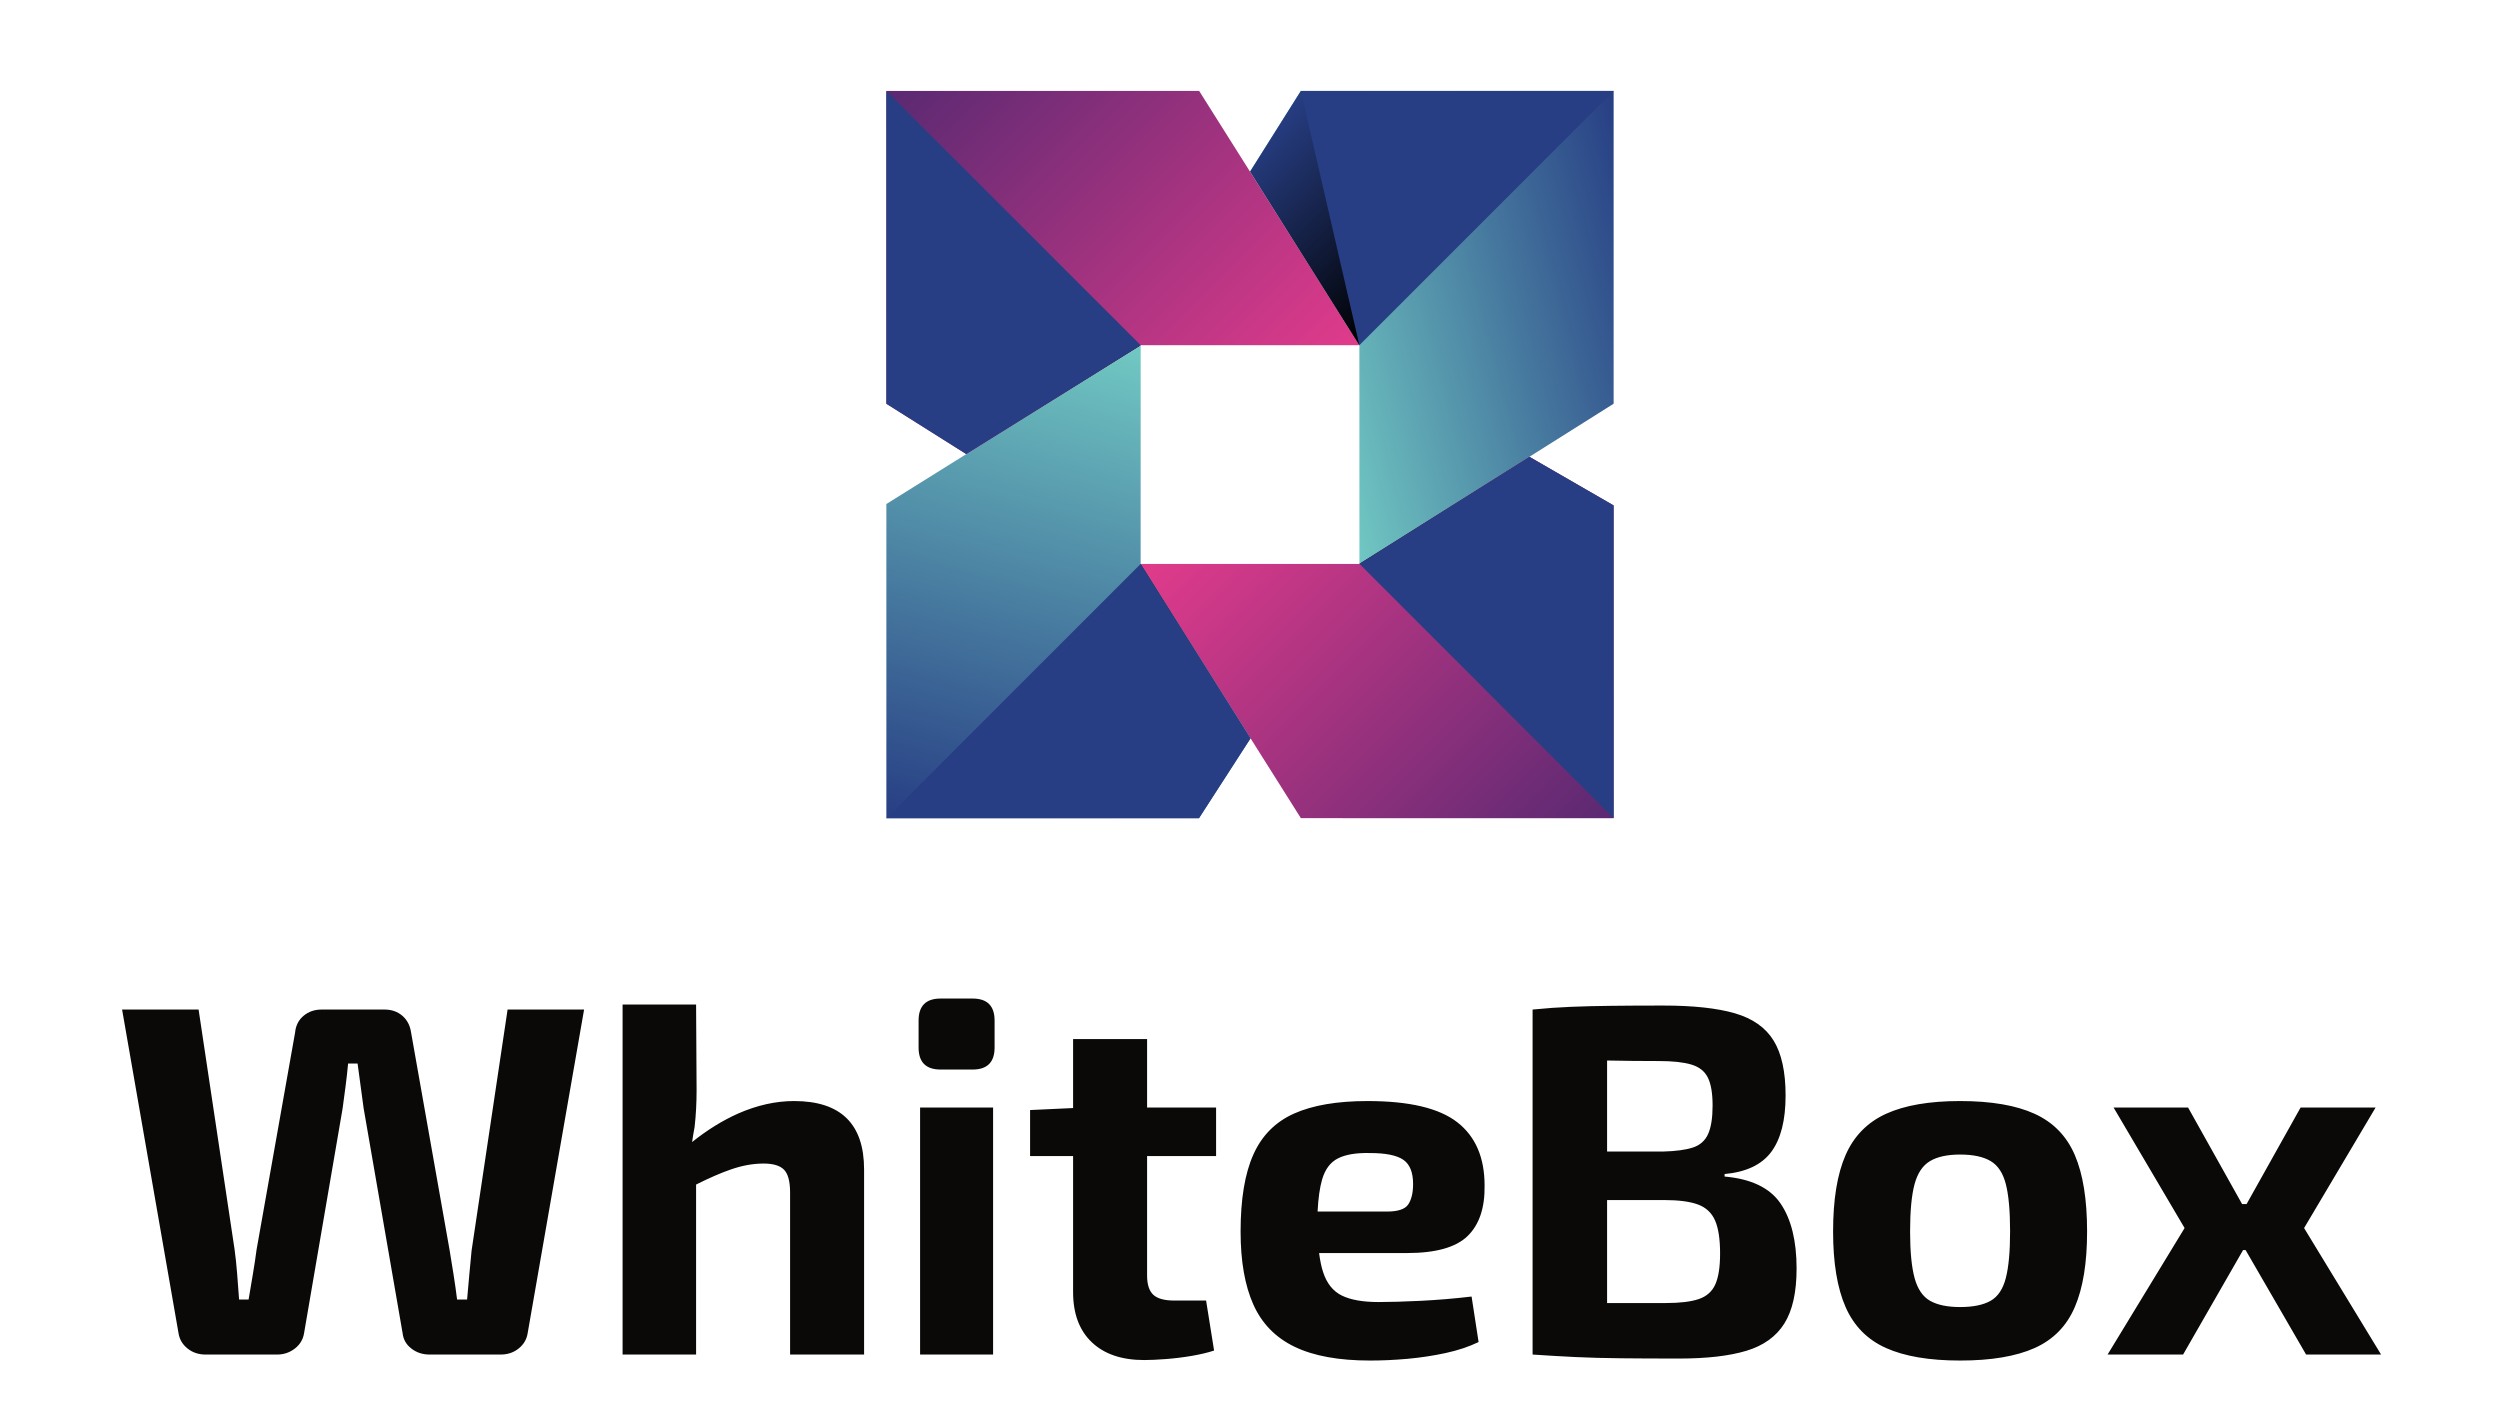
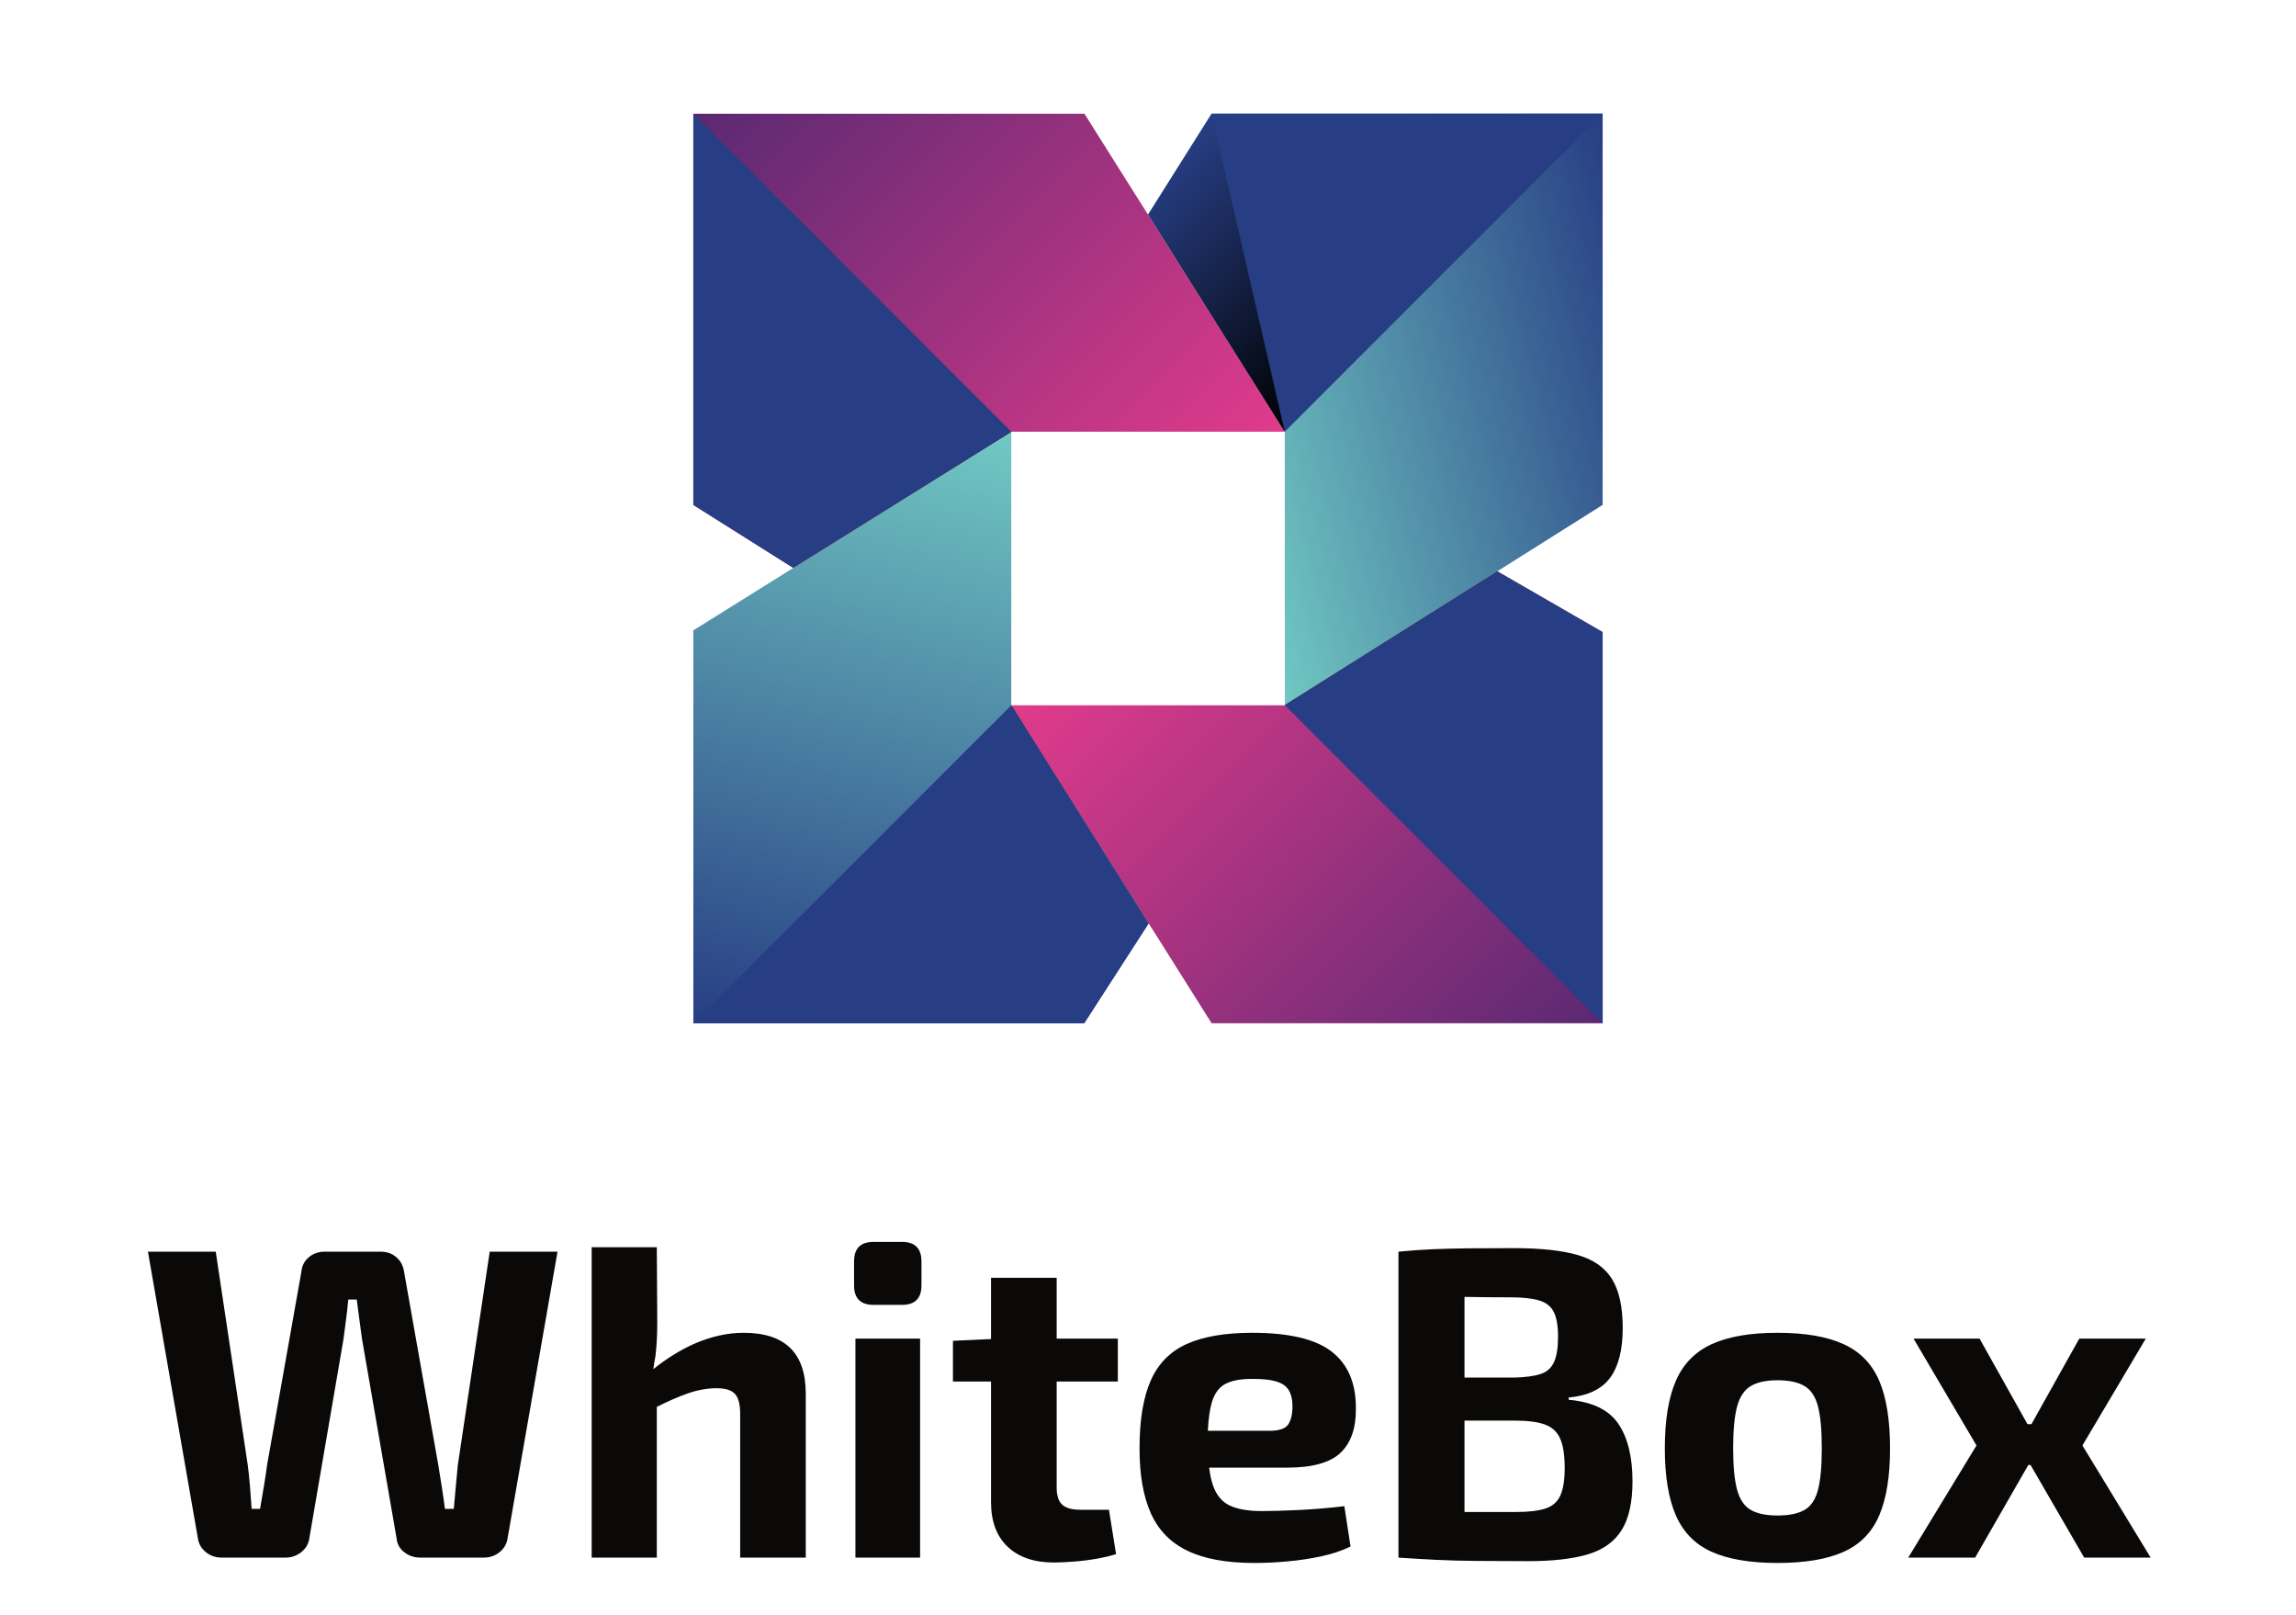
- <svg xmlns="http://www.w3.org/2000/svg" width="550" height="308" viewBox="0 0 550 308" role="img" aria-label="WhiteBox">
-   <g transform="translate(195 20) scale(0.4)">
+ <svg xmlns="http://www.w3.org/2000/svg" width="404" height="284" viewBox="0 0 404 284" role="img" aria-label="WhiteBox">
+   <g transform="translate(122 20) scale(0.4)">
    <defs>
      <linearGradient id="SVGID_1_" gradientUnits="userSpaceOnUse" x1="224.41" y1="135.30" x2="422.09" y2="82.33">
        <stop offset="0" stop-color="#71C9C3" />
        <stop offset="1" stop-color="#273E84" />
      </linearGradient>
      <linearGradient id="SVGID_2_" gradientUnits="userSpaceOnUse" x1="140.77" y1="140.05" x2="66.37" y2="417.73">
        <stop offset="0" stop-color="#71C9C3" />
        <stop offset="1" stop-color="#273E84" />
      </linearGradient>
      <linearGradient id="SVGID_3_" gradientUnits="userSpaceOnUse" x1="200.01" y1="199.98" x2="0.02" y2="-0.02">
        <stop offset="0" stop-color="#E13B8B" />
        <stop offset="1" stop-color="#5A2972" />
      </linearGradient>
      <linearGradient id="SVGID_4_" gradientUnits="userSpaceOnUse" x1="200.03" y1="199.97" x2="400.02" y2="399.95">
        <stop offset="0" stop-color="#E13B8B" />
        <stop offset="1" stop-color="#5A2972" />
      </linearGradient>
      <linearGradient id="SVGID_5_" gradientUnits="userSpaceOnUse" x1="260.20" y1="230.65" x2="400.01" y2="230.65">
        <stop offset="0" stop-color="#000000" />
        <stop offset="1" stop-color="#000000" stop-opacity="0" />
      </linearGradient>
      <linearGradient id="SVGID_6_" gradientUnits="userSpaceOnUse" x1="287.10" y1="112.89" x2="201.08" y2="26.88">
        <stop offset="0" stop-color="#000000" />
        <stop offset="1" stop-color="#000000" stop-opacity="0" />
      </linearGradient>
      <linearGradient id="SVGID_7_" gradientUnits="userSpaceOnUse" x1="112.98" y1="112.90" x2="26.94" y2="198.94">
        <stop offset="0" stop-color="#000000" />
        <stop offset="1" stop-color="#000000" stop-opacity="0" />
      </linearGradient>
      <linearGradient id="SVGID_8_" gradientUnits="userSpaceOnUse" x1="112.95" y1="287.06" x2="198.90" y2="373.01">
        <stop offset="0" stop-color="#000000" />
        <stop offset="1" stop-color="#000000" stop-opacity="0" />
      </linearGradient>
    </defs>
    <g>
      <polygon fill="url(#SVGID_1_)" points="400,172.04 260.19,260.13 260.16,139.85 200.02,44.39 227.98,0 400,0" />
      <polygon fill="url(#SVGID_2_)" points="171.94,400 0,400 0,227.21 139.87,139.85 139.85,260.18 200.3,356.07" />
      <polygon fill="#273E84" points="260.16,139.85 200.02,44.39 227.98,0 400,0" />
      <polygon fill="url(#SVGID_3_)" points="139.88,139.85 43.96,199.75 0,172.06 0,0.02 172.04,0.02 260.16,139.85" />
      <polygon fill="url(#SVGID_4_)" points="400,400 227.98,399.99 139.87,260.16 260.16,260.16 353.64,201.25 400,227.97" />
      <polygon fill="url(#SVGID_5_)" points="260.19,260.13 353.64,201.25 400,227.97" />
      <polygon fill="url(#SVGID_6_)" points="260.16,139.85 200.02,44.39 227.98,0" />
      <polygon fill="url(#SVGID_7_)" points="139.87,139.85 0.01,172.07 43.96,199.75" />
      <polygon fill="url(#SVGID_8_)" points="171.94,400 139.87,260.16 200.3,356.07" />
      <polygon fill="#273E84" points="260.19,260.11 353.64,201.25 399.99,227.98 400,400" />
      <polygon fill="#273E84" points="139.87,260.15 200.3,356.07 171.94,400 0,400" />
      <polygon fill="#273E84" points="139.87,139.86 43.96,199.75 0,172.06 0,0.02" />
    </g>
  </g>
-   <path transform="translate(24 298)" d="M87.67-75.90L104.50-75.90L92.07-4.62Q91.74-2.64 90.09-1.32Q88.44 0 86.13 0L86.13 0L70.51 0Q68.20 0 66.50-1.32Q64.79-2.64 64.57-4.73L64.57-4.73L55.99-54.23Q55.66-56.65 55.33-59.13Q55-61.60 54.67-64.02L54.67-64.02L52.58-64.02Q52.36-61.60 52.03-59.07Q51.70-56.54 51.37-54.12L51.37-54.12L42.90-4.73Q42.57-2.64 40.87-1.32Q39.16 0 36.96 0L36.96 0L21.23 0Q18.92 0 17.27-1.32Q15.62-2.64 15.29-4.62L15.29-4.62L2.86-75.90L19.69-75.90L27.61-23.10Q27.94-20.68 28.16-17.93Q28.38-15.18 28.60-12.10L28.60-12.10L30.69-12.10Q31.13-14.74 31.63-17.66Q32.12-20.57 32.45-23.10L32.45-23.10L40.92-70.84Q41.14-73.15 42.79-74.53Q44.44-75.90 46.75-75.90L46.75-75.90L60.61-75.90Q62.92-75.90 64.52-74.53Q66.11-73.15 66.44-70.84L66.44-70.84L74.91-22.99Q75.35-20.35 75.79-17.55Q76.23-14.74 76.56-12.10L76.56-12.10L78.76-12.10Q78.98-14.74 79.25-17.60Q79.53-20.46 79.75-22.88L79.75-22.88L87.67-75.90ZM150.70-55.77L150.70-55.77Q166.10-55.77 166.10-40.70L166.10-40.70L166.10 0L149.82 0L149.82-35.64Q149.82-39.27 148.50-40.65Q147.18-42.02 143.99-42.02L143.99-42.02Q140.47-42.02 136.73-40.70L136.73-40.70Q133.54-39.60 129.14-37.40L129.14-37.40L129.14 0L112.97 0L112.97-77L129.14-77L129.25-58.19Q129.25-53.90 128.81-50.05L128.81-50.05Q128.48-48.29 128.26-46.75L128.26-46.75Q133.21-50.71 138.38-53.02L138.38-53.02Q144.65-55.77 150.70-55.77ZM178.42-54.34L194.48-54.34L194.48 0L178.42 0L178.42-54.34ZM182.93-78.32L189.97-78.32Q194.81-78.32 194.81-73.48L194.81-73.48L194.81-67.54Q194.81-62.70 189.97-62.70L189.97-62.70L182.93-62.70Q178.09-62.70 178.09-67.54L178.09-67.54L178.09-73.48Q178.09-78.32 182.93-78.32L182.93-78.32ZM212.08-69.41L228.36-69.41L228.36-54.34L243.54-54.34L243.54-43.67L228.36-43.67L228.36-17.38Q228.36-14.41 229.74-13.14Q231.11-11.88 234.30-11.88L234.30-11.88L241.34-11.88L243.10-0.88Q241.12-0.22 238.26 0.28Q235.40 0.77 232.54 0.99Q229.68 1.21 227.70 1.21L227.70 1.21Q220.33 1.21 216.21-2.69Q212.08-6.60 212.08-13.75L212.08-13.75L212.08-43.67L202.62-43.67L202.62-53.79L212.08-54.23L212.08-69.41ZM276.87-55.77L276.87-55.77Q290.62-55.77 296.62-51.09Q302.61-46.42 302.61-37.18L302.61-37.18Q302.72-29.81 298.87-26.07Q295.02-22.33 285.56-22.33L285.56-22.33L266.20-22.33Q266.53-19.80 267.08-18.15L267.08-18.15Q268.29-14.41 271.20-12.98Q274.12-11.55 279.29-11.55L279.29-11.55Q283.03-11.55 288.58-11.82Q294.14-12.10 299.75-12.76L299.75-12.76L301.29-2.75Q298.10-1.21 294.03-0.33Q289.96 0.55 285.67 0.94Q281.38 1.32 277.42 1.32L277.42 1.32Q267.08 1.32 260.81-1.71Q254.54-4.73 251.74-11Q248.93-17.27 248.93-27.06L248.93-27.06Q248.93-37.73 251.74-44Q254.54-50.27 260.70-53.02Q266.86-55.77 276.87-55.77ZM265.87-31.46L265.87-31.46L281.16-31.46Q284.79-31.46 285.83-33.05Q286.88-34.65 286.88-37.51L286.88-37.51Q286.88-41.36 284.74-42.84Q282.59-44.33 277.42-44.33L277.42-44.33Q272.91-44.44 270.38-43.17Q267.85-41.91 266.86-38.50L266.86-38.50Q266.09-35.86 265.87-31.46ZM341.88-76.78L341.88-76.78Q351.78-76.78 357.66-75.08Q363.55-73.37 366.19-69.08Q368.83-64.79 368.83-56.98L368.83-56.98Q368.83-48.84 365.69-44.60Q362.56-40.37 355.41-39.71L355.41-39.71L355.41-39.16Q364.21-38.39 367.73-33.22Q371.25-28.05 371.25-18.92L371.25-18.92Q371.25-11.11 368.55-6.82Q365.86-2.53 360.19-0.82Q354.53 0.88 345.40 0.88L345.40 0.88Q338.03 0.88 332.58 0.82Q327.14 0.77 322.57 0.55Q318.01 0.33 313.17 0L313.17 0L313.17-75.90Q317.57-76.34 321.64-76.50Q325.71-76.67 330.55-76.72Q335.39-76.78 341.88-76.78ZM329.56-33.99L329.56-11.33Q335.39-11.33 342.43-11.33L342.43-11.33Q347.16-11.33 349.74-12.21Q352.33-13.09 353.38-15.46Q354.42-17.82 354.42-22.22L354.42-22.22Q354.42-26.95 353.32-29.48Q352.22-32.01 349.58-33Q346.94-33.99 342.10-33.99L342.10-33.99L329.56-33.99ZM329.56-64.68L329.56-44.66L341.88-44.66Q346.06-44.77 348.42-45.54Q350.79-46.31 351.78-48.51Q352.77-50.71 352.77-54.78Q352.77-58.85 351.72-60.94Q350.68-63.03 348.09-63.80Q345.51-64.57 341-64.57L341-64.57Q334.84-64.57 330.11-64.68L330.11-64.68Q329.78-64.68 329.56-64.68L329.56-64.68ZM407.22-55.77L407.22-55.77Q417.45-55.77 423.61-52.97Q429.77-50.16 432.46-43.89Q435.16-37.62 435.16-27.06L435.16-27.06Q435.16-16.72 432.46-10.45Q429.77-4.18 423.61-1.43Q417.45 1.32 407.22 1.32L407.22 1.32Q397.10 1.32 390.94-1.43Q384.78-4.18 382.03-10.45Q379.28-16.72 379.28-27.06L379.28-27.06Q379.28-37.62 382.03-43.89Q384.78-50.16 390.94-52.97Q397.10-55.77 407.22-55.77ZM407.22-44L407.22-44Q403.04-44 400.62-42.57Q398.20-41.14 397.21-37.51Q396.22-33.88 396.22-27.06L396.22-27.06Q396.22-20.46 397.21-16.83Q398.20-13.20 400.62-11.82Q403.04-10.45 407.22-10.45L407.22-10.45Q411.51-10.45 413.93-11.82Q416.35-13.20 417.28-16.83Q418.22-20.46 418.22-27.06L418.22-27.06Q418.22-33.88 417.28-37.51Q416.35-41.14 413.93-42.57Q411.51-44 407.22-44ZM482.13-54.34L498.63-54.34L482.90-27.83L499.84 0L483.34 0L470.03-22.99L469.48-22.99L456.28 0L439.67 0L456.61-27.83L440.99-54.34L457.38-54.34L469.26-33.11L470.25-33.11L482.13-54.34Z" fill="#0A0907" />
+   <path transform="translate(24 274)" d="M62.17-53.82L74.10-53.82L65.29-3.28Q65.05-1.87 63.88-0.94Q62.71 0 61.07 0L61.07 0L50.00 0Q48.36 0 47.15-0.94Q45.94-1.87 45.79-3.35L45.79-3.35L39.70-38.45Q39.47-40.17 39.23-41.92Q39-43.68 38.77-45.40L38.77-45.40L37.28-45.40Q37.13-43.68 36.89-41.89Q36.66-40.09 36.43-38.38L36.43-38.38L30.42-3.35Q30.19-1.87 28.98-0.94Q27.77 0 26.21 0L26.21 0L15.05 0Q13.42 0 12.25-0.94Q11.08-1.87 10.84-3.28L10.84-3.28L2.03-53.82L13.96-53.82L19.58-16.38Q19.81-14.66 19.97-12.71Q20.12-10.76 20.28-8.58L20.28-8.58L21.76-8.58Q22.07-10.45 22.43-12.52Q22.78-14.59 23.01-16.38L23.01-16.38L29.02-50.23Q29.17-51.87 30.34-52.84Q31.51-53.82 33.15-53.82L33.15-53.82L42.98-53.82Q44.62-53.82 45.75-52.84Q46.88-51.87 47.11-50.23L47.11-50.23L53.12-16.30Q53.43-14.43 53.74-12.44Q54.05-10.45 54.29-8.58L54.29-8.58L55.85-8.58Q56.00-10.45 56.20-12.48Q56.39-14.51 56.55-16.22L56.55-16.22L62.17-53.82ZM106.86-39.55L106.86-39.55Q117.78-39.55 117.78-28.86L117.78-28.86L117.78 0L106.24 0L106.24-25.27Q106.24-27.85 105.30-28.82Q104.36-29.80 102.10-29.80L102.10-29.80Q99.61-29.80 96.95-28.86L96.95-28.86Q94.69-28.08 91.57-26.52L91.57-26.52L91.57 0L80.11 0L80.11-54.60L91.57-54.60L91.65-41.26Q91.65-38.22 91.34-35.49L91.34-35.49Q91.10-34.24 90.95-33.15L90.95-33.15Q94.46-35.96 98.12-37.60L98.12-37.60Q102.57-39.55 106.86-39.55ZM126.52-38.53L137.90-38.53L137.90 0L126.52 0L126.52-38.53ZM129.71-55.54L134.71-55.54Q138.14-55.54 138.14-52.10L138.14-52.10L138.14-47.89Q138.14-44.46 134.71-44.46L134.71-44.46L129.71-44.46Q126.28-44.46 126.28-47.89L126.28-47.89L126.28-52.10Q126.28-55.54 129.71-55.54L129.71-55.54ZM150.38-49.22L161.93-49.22L161.93-38.53L172.69-38.53L172.69-30.97L161.93-30.97L161.93-12.32Q161.93-10.22 162.90-9.32Q163.88-8.42 166.14-8.42L166.14-8.42L171.13-8.42L172.38-0.62Q170.98-0.16 168.95 0.20Q166.92 0.55 164.89 0.70Q162.86 0.86 161.46 0.86L161.46 0.86Q156.23 0.86 153.31-1.91Q150.38-4.68 150.38-9.75L150.38-9.75L150.38-30.97L143.68-30.97L143.68-38.14L150.38-38.45L150.38-49.22ZM196.33-39.55L196.33-39.55Q206.08-39.55 210.33-36.23Q214.58-32.92 214.58-26.36L214.58-26.36Q214.66-21.14 211.93-18.49Q209.20-15.83 202.49-15.83L202.49-15.83L188.76-15.83Q188.99-14.04 189.38-12.87L189.38-12.87Q190.24-10.22 192.31-9.20Q194.38-8.19 198.04-8.19L198.04-8.19Q200.69-8.19 204.63-8.38Q208.57-8.58 212.55-9.05L212.55-9.05L213.64-1.95Q211.38-0.86 208.49-0.23Q205.61 0.39 202.57 0.66Q199.52 0.94 196.72 0.94L196.72 0.94Q189.38 0.94 184.94-1.21Q180.49-3.35 178.50-7.80Q176.51-12.25 176.51-19.19L176.51-19.19Q176.51-26.75 178.50-31.20Q180.49-35.65 184.86-37.60Q189.23-39.55 196.33-39.55ZM188.53-22.31L188.53-22.31L199.37-22.31Q201.94-22.31 202.68-23.44Q203.42-24.57 203.42-26.60L203.42-26.60Q203.42-29.33 201.90-30.38Q200.38-31.43 196.72-31.43L196.72-31.43Q193.52-31.51 191.72-30.61Q189.93-29.72 189.23-27.30L189.23-27.30Q188.68-25.43 188.53-22.31ZM242.42-54.44L242.42-54.44Q249.44-54.44 253.62-53.23Q257.79-52.03 259.66-48.98Q261.53-45.94 261.53-40.40L261.53-40.40Q261.53-34.63 259.31-31.63Q257.09-28.63 252.02-28.16L252.02-28.16L252.02-27.77Q258.26-27.22 260.75-23.56Q263.25-19.89 263.25-13.42L263.25-13.42Q263.25-7.88 261.34-4.84Q259.43-1.79 255.41-0.58Q251.39 0.62 244.92 0.62L244.92 0.62Q239.69 0.62 235.83 0.58Q231.97 0.55 228.73 0.39Q225.50 0.23 222.07 0L222.07 0L222.07-53.82Q225.19-54.13 228.07-54.25Q230.96-54.37 234.39-54.41Q237.82-54.44 242.42-54.44ZM233.69-24.10L233.69-8.03Q237.82-8.03 242.81-8.03L242.81-8.03Q246.17-8.03 248.00-8.66Q249.83-9.28 250.57-10.96Q251.32-12.64 251.32-15.76L251.32-15.76Q251.32-19.11 250.54-20.90Q249.76-22.70 247.88-23.40Q246.01-24.10 242.58-24.10L242.58-24.10L233.69-24.10ZM233.69-45.86L233.69-31.67L242.42-31.67Q245.39-31.75 247.06-32.29Q248.74-32.84 249.44-34.40Q250.15-35.96 250.15-38.84Q250.15-41.73 249.40-43.21Q248.66-44.69 246.83-45.24Q245.00-45.79 241.80-45.79L241.80-45.79Q237.43-45.79 234.08-45.86L234.08-45.86Q233.84-45.86 233.69-45.86L233.69-45.86ZM288.76-39.55L288.76-39.55Q296.01-39.55 300.38-37.56Q304.75-35.57 306.66-31.12Q308.57-26.68 308.57-19.19L308.57-19.19Q308.57-11.86 306.66-7.41Q304.75-2.96 300.38-1.01Q296.01 0.94 288.76 0.94L288.76 0.94Q281.58 0.94 277.21-1.01Q272.84-2.96 270.89-7.41Q268.94-11.86 268.94-19.19L268.94-19.19Q268.94-26.68 270.89-31.12Q272.84-35.57 277.21-37.56Q281.58-39.55 288.76-39.55ZM288.76-31.20L288.76-31.20Q285.79-31.20 284.08-30.19Q282.36-29.17 281.66-26.60Q280.96-24.02 280.96-19.19L280.96-19.19Q280.96-14.51 281.66-11.93Q282.36-9.36 284.08-8.38Q285.79-7.41 288.76-7.41L288.76-7.41Q291.80-7.41 293.51-8.38Q295.23-9.36 295.89-11.93Q296.56-14.51 296.56-19.19L296.56-19.19Q296.56-24.02 295.89-26.60Q295.23-29.17 293.51-30.19Q291.80-31.20 288.76-31.20ZM341.87-38.53L353.57-38.53L342.42-19.73L354.43 0L342.73 0L333.29-16.30L332.90-16.30L323.54 0L311.77 0L323.78-19.73L312.70-38.53L324.32-38.53L332.75-23.48L333.45-23.48L341.87-38.53Z" fill="#0A0907" />
</svg>
